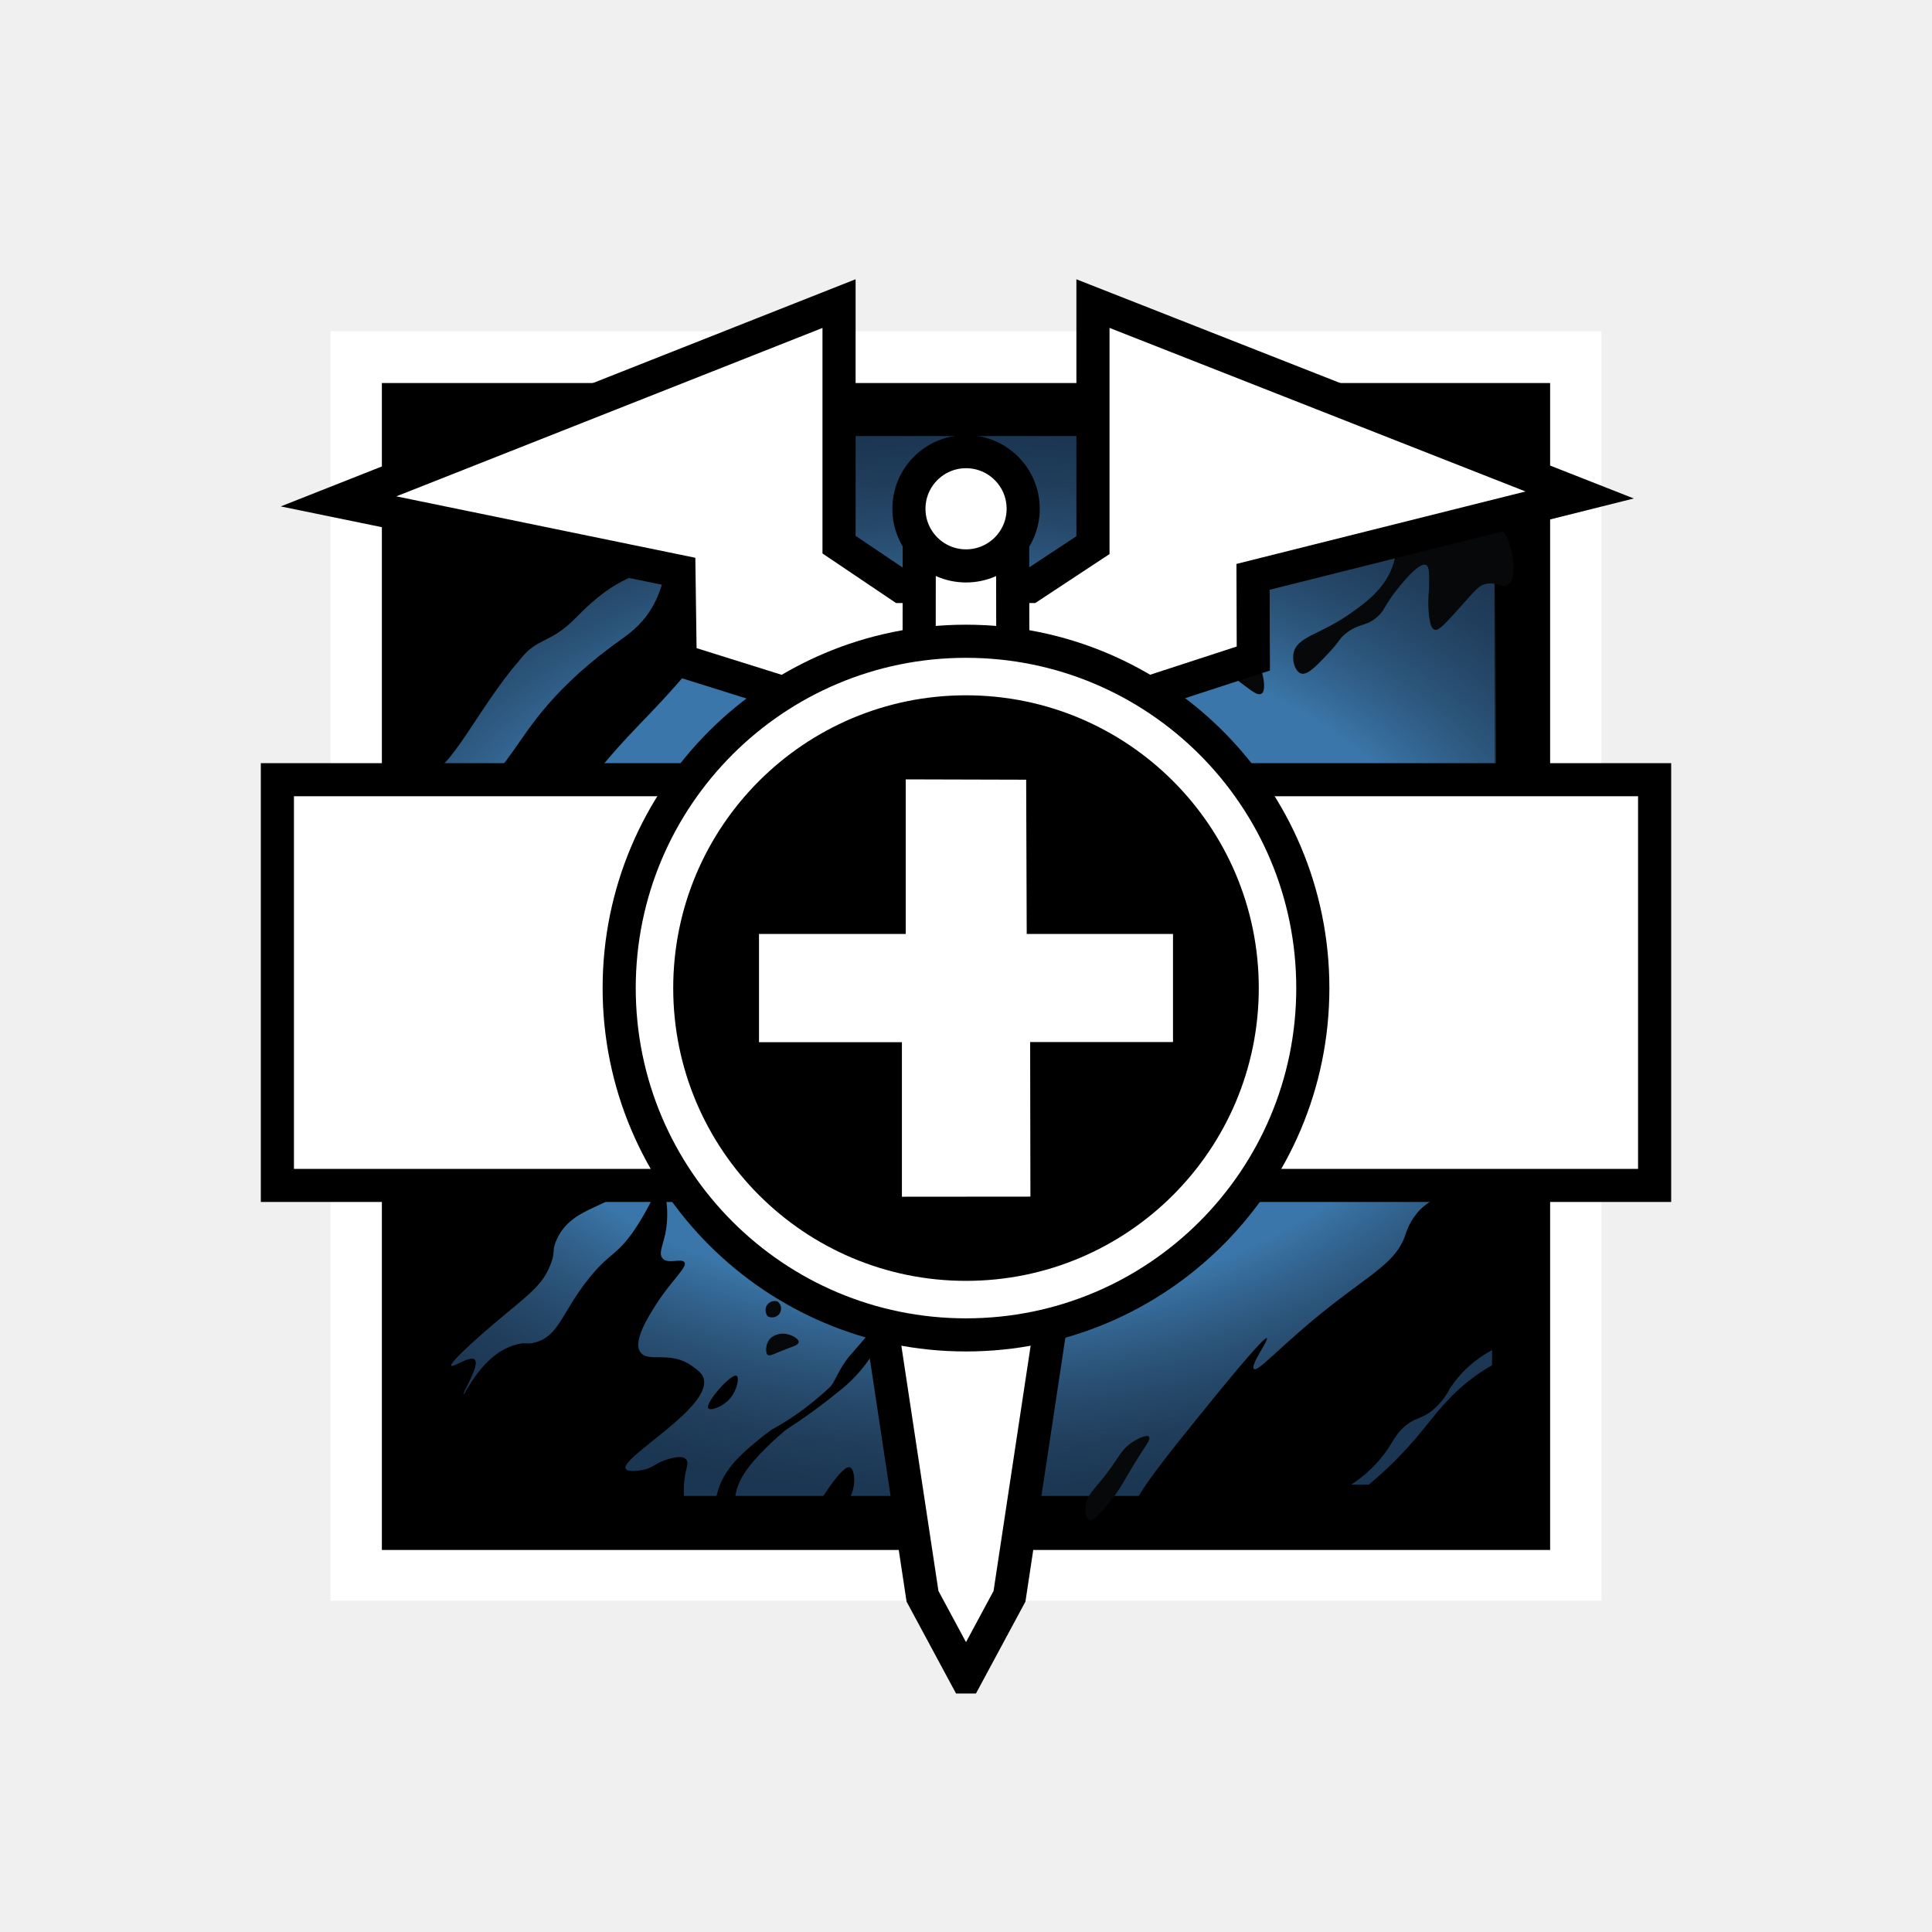
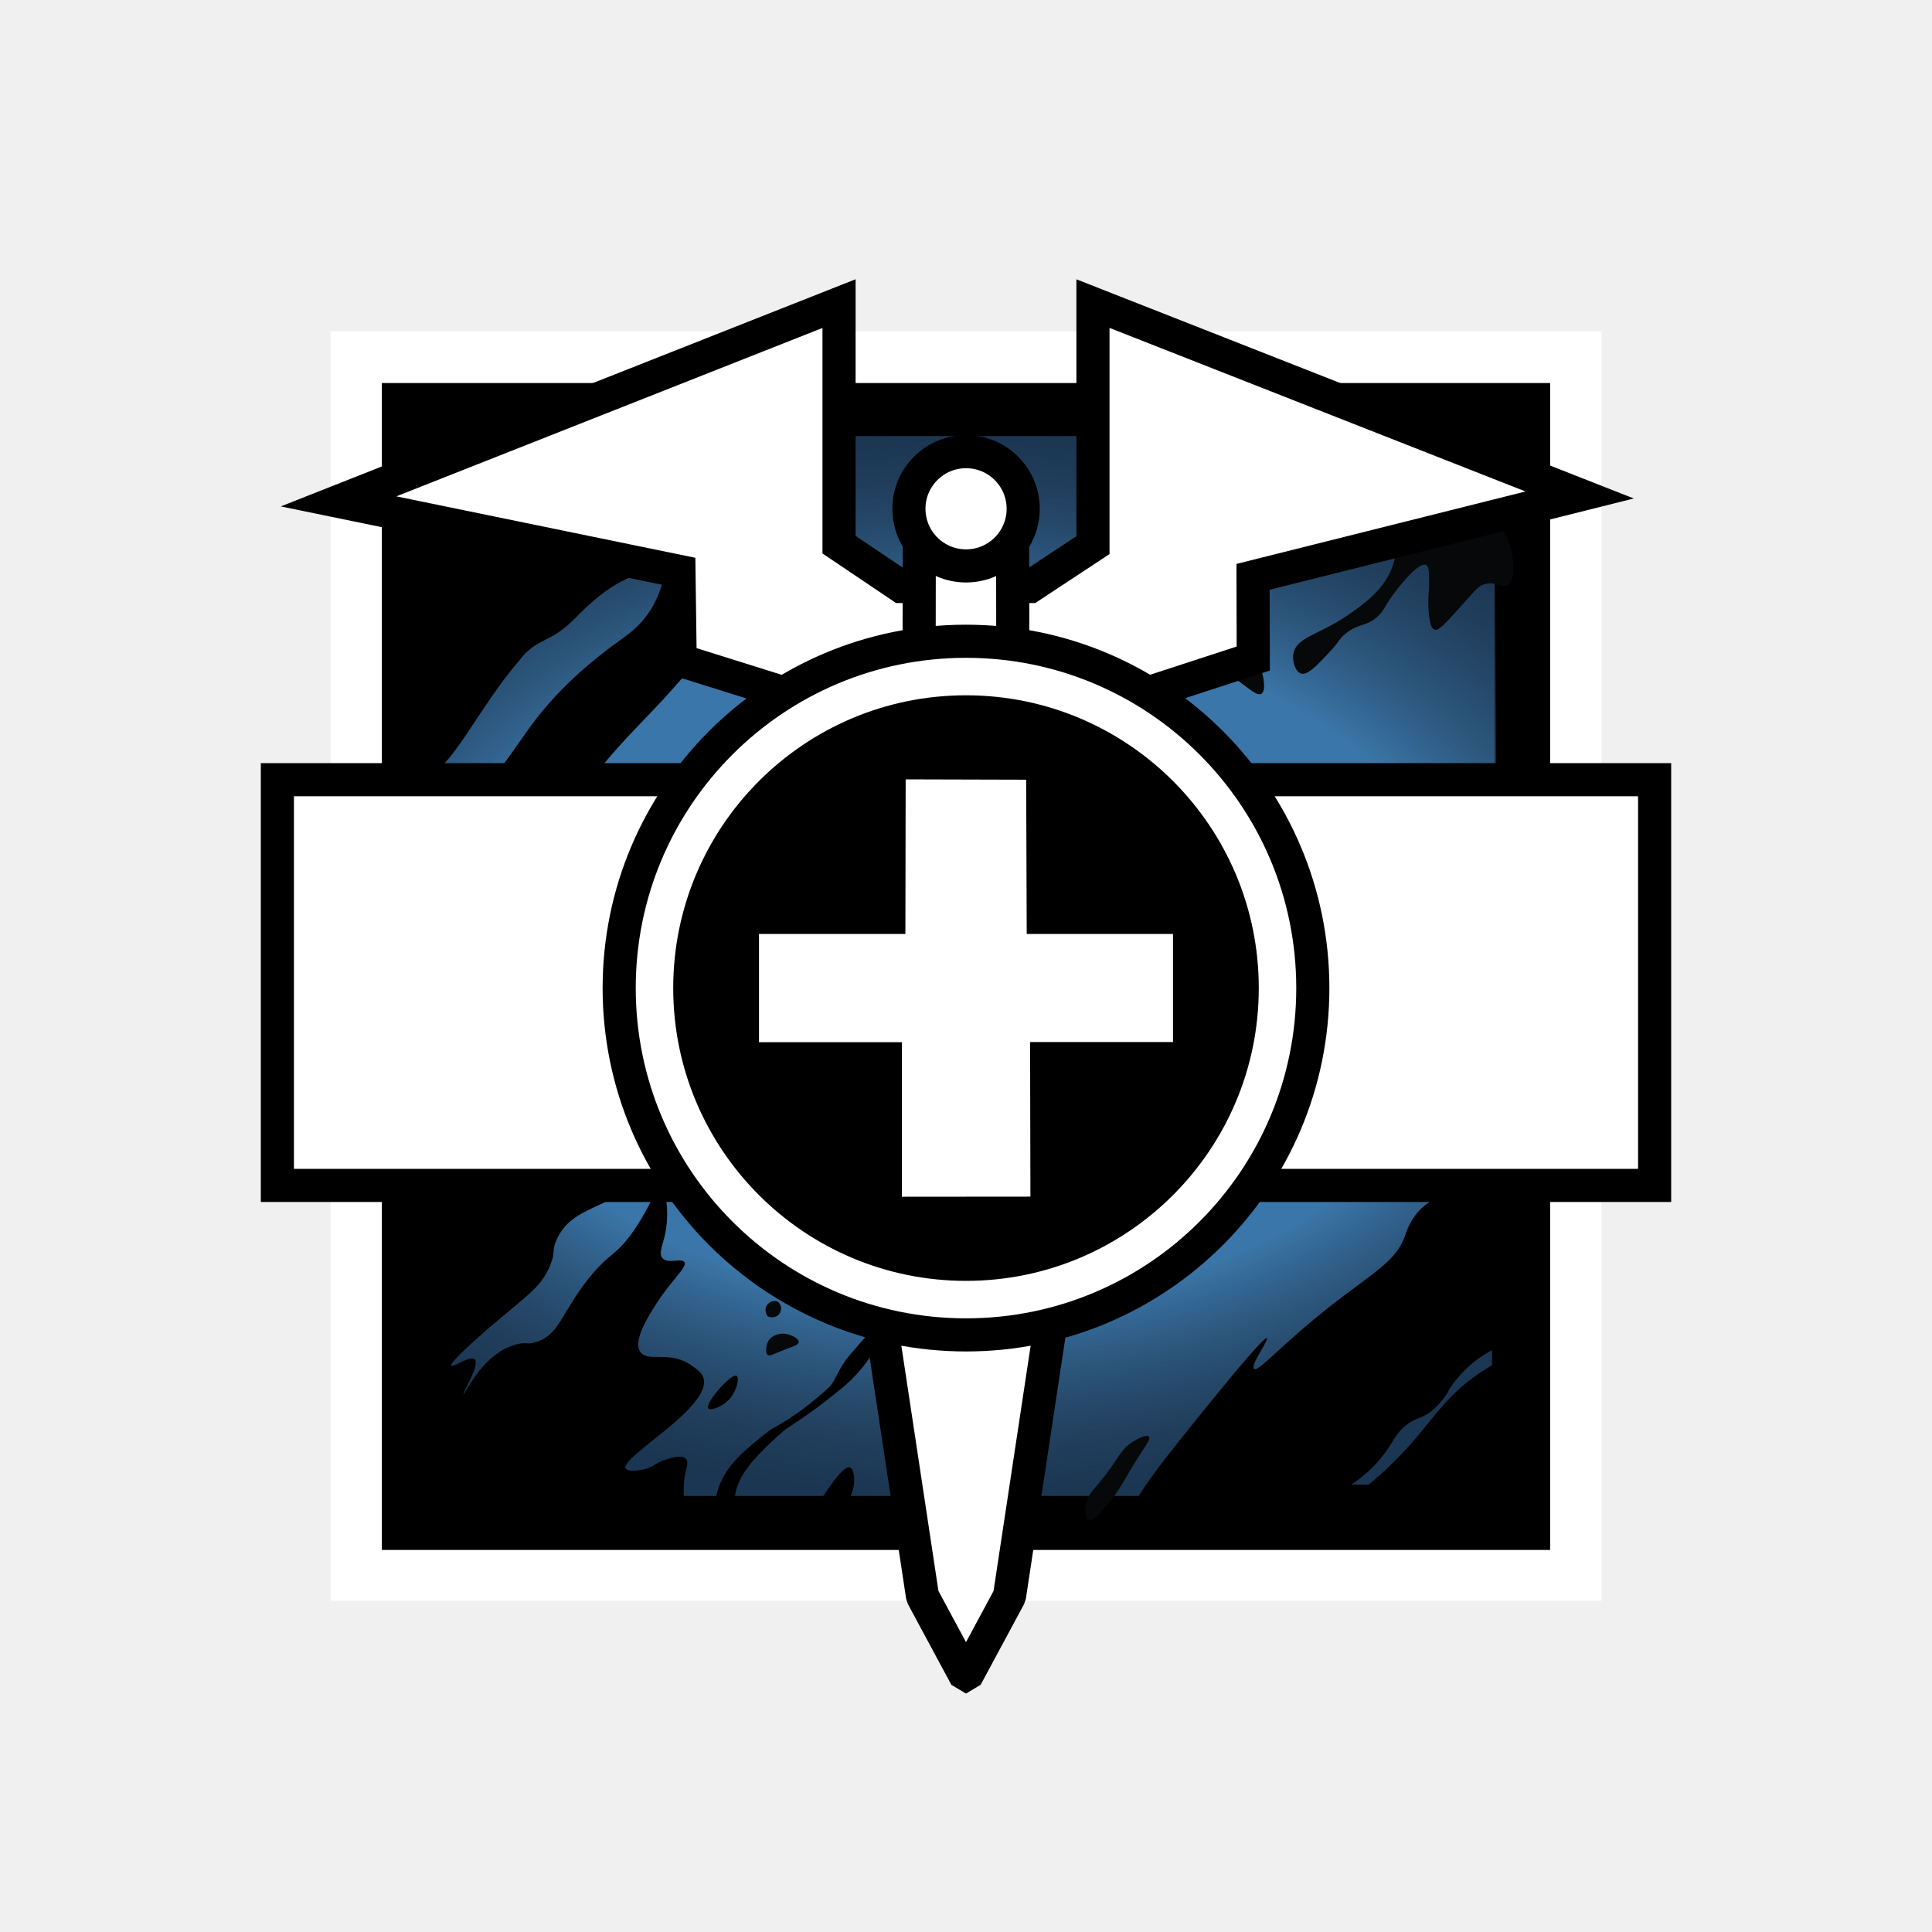
<svg xmlns="http://www.w3.org/2000/svg" viewBox="0 0 350 350">
  <defs>
-     <radialGradient id="a" cx="175" cy="175" r="96" gradientTransform="matrix(0 -1 1.5 0 -87.5 350)" gradientUnits="userSpaceOnUse">
-       <stop offset=".64" stop-color="#4fa0e2" />
+     <radialGradient id="radial-gradient" cx="175" cy="175" r="96" gradientTransform="translate(-87.5 350) rotate(-90) scale(1 1.5)" gradientUnits="userSpaceOnUse">
+       <stop offset="0.64" stop-color="#4fa0e2" />
      <stop offset="1" stop-color="#3a6082" stop-opacity="0" />
    </radialGradient>
  </defs>
-   <g data-name="BG Colors">
-     <path fill="#fff" d="M59.87 60h230.26v230H59.87z" />
-     <path d="M69.18 69.39h211.64v211.4H69.18z" />
-     <path fill="#1b3652" d="M247.63 79H101.87l-23.12 9.3V271h192V89.56L247.63 79z" />
-     <path opacity=".6" fill="url(#a)" d="M79 79h192v192H79z" />
+   <g id="Doc">
+     <g id="Background">
+       <g id="BG_Colors" data-name="BG Colors">
+         <rect x="59.87" y="60" width="230.26" height="230" style="fill:#fff" />
+         <rect x="69.18" y="69.39" width="211.64" height="211.4" />
+         <polygon points="247.63 79 101.87 79 78.75 88.3 78.75 271 270.75 271 270.75 89.56 247.63 79" style="fill:#1b3652" />
+         <rect x="79" y="79" width="192" height="192" style="opacity:0.6;fill:url(#radial-gradient)" />
+       </g>
+       <g id="Splater">
+         <path d="M73.25,77.75c-2.41,1.48,1.63,4.54.5,13.75C70.87,115.09,74,138,74,138s2.78,1.52,3.5,1.75c3.47,1.12,9.2-11.64,16.5-20,3.38-4.5,5.5-2.87,10.44-8,7.93-8.14,11.12-6.85,15.06-10,6.76-5.49,15.69-16.47,13-21.25-3.24-5.78-19.67.83-42.25-.75C83.3,79.26,78,74.87,73.25,77.75Z" />
+         <path d="M70.75,213.5c-.38-1.69-2.75-1.65-2.93-3-.14-1.11.48-2.51,2.68-4.22,4.31-3.34,8.33-.68,18.25-1.25,13.23-.77,17.79-7.81,22.75-4.5,3.62,2.42,5.1,9.07,3,13.13-2.79,5.38-10.94,4.36-13.75,11.12-.8,1.92-.1,1.9-1,4.25-1.5,3.91-4,5.46-10.25,10.75-.55.46-8.22,7-7.75,7.63.29.39,3.42-1.93,4.25-1.13,1,1-2.27,6.09-2,6.25s3.34-7.4,9.63-9c1.75-.45,1.79.08,3.37-.37,4.28-1.23,4.69-5.26,9.5-11.38,4-5.05,5.12-4.13,8.5-9.12,2.9-4.29,3.83-7.6,4.75-7.38s1.55,4.47.75,8.25c-.46,2.15-1.22,3.52-.5,4.38,1,1.17,3.47-.11,4,.75s-2.35,3.27-5,7.37c-1.42,2.2-4.44,6.87-3,8.88s5.34-.39,9.36,2.51c1.06.76,1.78,1.28,2.07,2.17,1.7,5.32-15.21,14.4-14.08,16.44.37.66,2.51.34,3.4.13,1.68-.41,2-1.16,3.88-1.75,1-.33,2.89-.9,3.62-.13s-.28,1.87-.37,4.88c-.06,1.64-.08,2.7.62,3.62a3.55,3.55,0,0,0,4,1.25c1.17-.6.84-2,1.63-4.37,1.35-4.13,4.6-6.77,8.12-9.63.78-.63,1.52-1.14,1.52-1.14a46.3,46.3,0,0,0,6-3.86c2.24-1.71,3.79-3.13,4.53-3.82.9-.84,1.65-3.42,3.6-5.68,4.86-5.66,6.71-7.78,7.62-7.5,1.1.33-.12,1.46-2.5,5.5a26.36,26.36,0,0,1-6.87,8.25c-6.19,5.05-9.25,6.62-10.25,7.5-2.74,2.38-6.43,5.84-7.88,8.88-2.16,4.51.27,7.1-1.25,8.87-3.7,4.32-14.92-5.92-30.5-5.25-12.78.55-18.51,8-24,4.25-2.87-2-3.45-6.09-4.5-14.25-.93-7.28-.9-13.74-.5-28.5.27-10,.49-15.91-1.5-16.5a1.57,1.57,0,0,1-.71-.47C70.38,215.51,71,214.54,70.75,213.5Z" />
+         <path d="M140.89,235.79a1.64,1.64,0,0,0-2.12,1,1.84,1.84,0,0,0,.29,1.66,1.71,1.71,0,0,0,2-.29A1.61,1.61,0,0,0,140.89,235.79Z" style="fill:#060809" />
+         <path d="M67.25,166.5C66.43,160.11,79.12,155.42,93,136c3-4.2,7.25-11.5,20-20.5,5.35-3.78,6.65-8.11,7.75-12.75,1.91-8-1.89-12.4.75-15.5,3.87-4.54,18.13-2.38,21,4.25.75,1.74,1.69,6-14.25,25.75-9.51,11.77-12.42,13.43-18.75,21-19.28,23.05-19.48,40.13-29,40.5C74.57,179,68,172.6,67.25,166.5Z" />
+         <path d="M253,89.33c-2.75,2.71,2.06,8-1.33,14.67-1.76,3.45-4.88,5.62-7.34,7.33-5.35,3.73-9.39,4-10,7-.3,1.54.37,3.34,1.34,3.67,1.16.4,2.78-1.32,5-3.67s1.83-2.54,3.14-3.58c2.44-1.94,3.65-1.16,5.75-3.06,1.2-1.09,1-1.43,2.69-3.81.24-.34,4.58-6.26,6.09-5.54.61.29.59,1.64.54,4.35a22.87,22.87,0,0,0,0,4.9c.21,1.3.37,2.26,1,2.47s1.4-.47,4-3.37c3.4-3.76,3.88-4.59,5.25-4.91,2-.46,3,.82,4,.16,1.58-1,1.14-4.9.31-7.44C270.83,90.28,256.73,85.66,253,89.33Z" style="fill:#060809" />
+         <path d="M220.31,117.5c-.66,2.46,2.84,5,5.82,7.19,1.3,1,1.94,1.23,2.37,1,.82-.46.47-2.66.13-3.88-.92-3.23-3.88-6.91-6.32-6.31A2.92,2.92,0,0,0,220.31,117.5Z" style="fill:#060809" />
+         <path d="M139.5,242.5a3.43,3.43,0,0,1,3.31-.75c.86.22,1.94.84,1.88,1.38s-.84.72-2.38,1.31c-2.38.91-2.81,1.31-3.25,1S138.66,243.44,139.5,242.5Z" style="fill:#060809" />
+         <path d="M196.63,273.13c.12-2.46,1.73-3.19,4.62-7.25,1.67-2.35,2.11-3.49,3.88-4.63,1-.67,2.63-1.42,3-1s-.43,1.42-1.38,2.88c-3.23,5-3.48,6.33-6.37,9.75-2,2.31-2.69,2.67-3.13,2.5C196.55,275.09,196.61,273.46,196.63,273.13Z" style="fill:#060809" />
+         <path d="M133.44,249.25c.52.3.1,2.47-1.06,3.94-1.35,1.69-3.69,2.43-4.07,1.94C127.64,254.25,132.46,248.7,133.44,249.25Z" />
+         <path d="M154,265.83c1.05.44,1.37,5.14-1.58,7.25a5.92,5.92,0,0,1-5,.67C151.66,266.82,153.31,265.55,154,265.83Z" />
+         <path d="M276.29,214.57c-3.35-2.25-7.61-.73-13.29,1.31-3.48,1.24-5.08,2.47-6.19,3.76a12,12,0,0,0-2.26,4.21c-1.67,4.76-5.91,6.74-13.72,12.9-8.65,6.83-12.93,11.89-13.66,11.25s2.74-5.28,2.33-5.58-5.65,6-8.82,9.87C209.54,266,204,272.88,205.17,274.92c.63,1.09,2.55,2.16,8.83,1.21l65.58.95L280,221.5C279.33,216.77,276.92,215,276.29,214.57Zm-6,32.76c-.55.32-1.37.81-2.33,1.46-5.31,3.61-7.9,7.49-10.84,11a69.54,69.54,0,0,1-9.17,9.17h-3.19a23,23,0,0,0,6.61-6.41c1.2-1.78,1.84-3.37,3.88-4.75,1.53-1,2.29-.89,3.85-2a12.63,12.63,0,0,0,3.57-4.3,20.6,20.6,0,0,1,7.62-6.91Z" />
+       </g>
+     </g>
+     <g id="Symbol">
+       <rect x="50.25" y="141.25" width="249.5" height="73.5" style="fill:#fff;stroke:#000;stroke-miterlimit:10;stroke-width:6px" />
+       <path d="M175,125.75h32.25l19.79-6.45L227,104.5l59.17-14.83L198,55V98.76l-11.36,7.49H163.25L152,98.67V55L61.33,90.83,123,103.5q.1,8.07.22,16.13l19.53,6.12Z" style="fill:#fff;stroke:#000;stroke-miterlimit:10;stroke-width:6px" />
+       <polygon points="175.01 303.8 182.88 289.18 191.01 235.43 183.53 150.21 183.44 92.94 175 92.94 174.98 92.94 166.54 92.94 166.47 150.21 158.99 235.43 167.12 289.18 174.99 303.8 175.01 303.8" style="fill:#fff;stroke:#000;stroke-linecap:square;stroke-linejoin:bevel;stroke-width:6px" />
+       <circle cx="175.01" cy="92.17" r="10.35" style="fill:#fff;stroke:#000;stroke-miterlimit:10;stroke-width:6px" />
+       <circle cx="175" cy="179" r="62.83" style="fill:#fff;stroke:#000;stroke-miterlimit:10;stroke-width:6px" />
+       <circle cx="175" cy="179" r="53.04" />
+       <path d="M186.67,216.78l-.06-28H212.5V169.19H186l-.1-27.94-21.83-.06-.05,28H137.5V188.8h25.89v28Z" style="fill:#fff" />
+     </g>
  </g>
-   <path d="M73.25 77.75c-2.41 1.48 1.63 4.54.5 13.75-2.88 23.59.25 46.5.25 46.5s2.78 1.52 3.5 1.75c3.47 1.12 9.2-11.64 16.5-20 3.38-4.5 5.5-2.87 10.44-7.95 7.93-8.14 11.12-6.85 15.06-10.05 6.76-5.49 15.69-16.47 13-21.25-3.24-5.78-19.67.83-42.25-.75-6.95-.49-12.25-4.88-17-2zm-2.5 135.75c-.38-1.69-2.75-1.65-2.93-3-.14-1.11.48-2.51 2.68-4.22 4.31-3.34 8.33-.68 18.25-1.25 13.23-.77 17.79-7.81 22.75-4.5 3.62 2.42 5.1 9.07 3 13.13-2.79 5.38-10.94 4.37-13.75 11.13-.8 1.92-.1 1.9-1 4.25-1.5 3.91-4 5.46-10.25 10.75-.55.46-8.22 7-7.75 7.63.29.4 3.42-1.92 4.25-1.12 1 1-2.27 6.09-2 6.25s3.34-7.4 9.63-9c1.76-.45 1.79.08 3.38-.37 4.28-1.23 4.69-5.26 9.5-11.37 4-5.05 5.12-4.13 8.5-9.12 2.9-4.28 3.83-7.6 4.75-7.37s1.55 4.47.75 8.25c-.46 2.15-1.22 3.52-.5 4.38 1 1.17 3.47-.1 4 .75s-2.35 3.27-5 7.38c-1.42 2.2-4.44 6.87-3 8.88s5.34-.38 9.36 2.51c1.06.76 1.78 1.28 2.07 2.18 1.7 5.32-15.21 14.4-14.08 16.44.37.66 2.52.34 3.4.13 1.68-.4 1.95-1.15 3.88-1.75 1-.32 2.9-.9 3.63-.12s-.28 1.87-.37 4.88c-.05 1.64-.07 2.7.63 3.63a3.56 3.56 0 0 0 4 1.25c1.17-.6.84-2 1.63-4.37 1.36-4.12 4.61-6.77 8.13-9.62.78-.63 1.52-1.14 1.52-1.14a46.83 46.83 0 0 0 6-3.86c2.24-1.71 3.79-3.13 4.53-3.82.9-.84 1.65-3.42 3.6-5.68 4.87-5.66 6.71-7.78 7.63-7.5 1.1.33-.12 1.46-2.5 5.5a26.26 26.26 0 0 1-6.87 8.25c-6.19 5.05-9.24 6.62-10.25 7.5-2.74 2.38-6.42 5.84-7.87 8.88-2.16 4.52.27 7.11-1.25 8.88-3.7 4.32-14.92-5.92-30.5-5.25-12.78.55-18.51 8-24 4.25-2.87-2-3.45-6.09-4.5-14.25-.93-7.28-.9-13.74-.5-28.5.27-10 .49-15.91-1.5-16.5a1.58 1.58 0 0 1-.71-.47c-.74-.9-.12-1.87-.37-2.91z" />
-   <path d="M140.89 235.79a1.65 1.65 0 0 0-2.12 1 1.88 1.88 0 0 0 .29 1.67 1.71 1.71 0 0 0 2-.29 1.62 1.62 0 0 0-.17-2.38z" fill="#060809" />
-   <path d="M67.25 166.5c-.82-6.39 11.87-11.08 25.75-30.5 3-4.2 7.25-11.5 20-20.5 5.35-3.78 6.65-8.11 7.75-12.75 1.91-8-1.89-12.4.75-15.5 3.87-4.54 18.13-2.38 21 4.25.75 1.74 1.69 6-14.25 25.75-9.51 11.77-12.42 13.43-18.75 21-19.28 23.05-19.48 40.13-29 40.5-5.93.25-12.5-6.15-13.25-12.25z" />
-   <path d="M253 89.33c-2.75 2.7 2.06 8-1.33 14.67-1.76 3.45-4.88 5.62-7.33 7.33-5.35 3.72-9.4 4-10 7-.31 1.54.36 3.34 1.33 3.67 1.17.4 2.79-1.32 5-3.67s1.84-2.54 3.15-3.58c2.44-1.94 3.65-1.16 5.75-3.06 1.2-1.09 1-1.43 2.69-3.81.24-.33 4.58-6.25 6.09-5.53.61.29.58 1.64.53 4.34a23.15 23.15 0 0 0 0 4.91c.22 1.3.37 2.26 1 2.47s1.41-.47 4-3.37c3.4-3.76 3.89-4.59 5.25-4.91 2-.46 3 .82 4 .16 1.58-1 1.14-4.9.31-7.44-2.61-8.23-16.71-12.85-20.44-9.18zm-32.69 28.17c-.66 2.46 2.84 5 5.81 7.19 1.3 1 1.95 1.23 2.38 1 .82-.45.47-2.66.13-3.87-.91-3.23-3.88-6.91-6.31-6.31a2.92 2.92 0 0 0-2.01 1.99zm-80.81 125a3.43 3.43 0 0 1 3.31-.75c.86.22 1.94.84 1.88 1.38s-.84.72-2.37 1.31c-2.38.91-2.81 1.31-3.25 1s-.41-2 .43-2.94zm57.13 30.63c.13-2.46 1.73-3.18 4.63-7.25 1.67-2.34 2.11-3.48 3.88-4.62 1-.67 2.64-1.42 3-1s-.43 1.42-1.37 2.88c-3.23 5-3.48 6.34-6.37 9.75-2 2.31-2.69 2.68-3.12 2.5-.73-.3-.67-1.93-.65-2.26z" fill="#060809" />
-   <path d="M133.44 249.25c.53.3.1 2.47-1.06 3.94-1.35 1.69-3.68 2.43-4.06 1.94-.68-.88 4.14-6.43 5.12-5.88zM154 265.83c1.05.44 1.37 5.14-1.58 7.25a5.93 5.93 0 0 1-5 .67c4.24-6.93 5.89-8.2 6.58-7.92zm122.29-51.26c-3.35-2.26-7.61-.73-13.29 1.3-3.48 1.25-5.08 2.48-6.19 3.77a11.89 11.89 0 0 0-2.26 4.21c-1.67 4.76-5.91 6.74-13.72 12.9-8.65 6.83-12.93 11.89-13.67 11.25s2.74-5.28 2.33-5.58-5.65 6-8.82 9.87c-11.14 13.7-16.69 20.6-15.51 22.63.63 1.09 2.55 2.17 8.83 1.21l65.58 1 .43-55.63c-.67-4.73-3.08-6.5-3.71-6.93zm-6 32.76c-.55.31-1.37.8-2.33 1.46-5.3 3.61-7.89 7.49-10.83 11a70.19 70.19 0 0 1-9.17 9.17h-3.2a23 23 0 0 0 6.62-6.41c1.19-1.79 1.84-3.37 3.88-4.75 1.53-1 2.29-.9 3.85-2a12.56 12.56 0 0 0 3.57-4.3 20.72 20.72 0 0 1 7.63-6.92z" />
-   <path fill="#fff" stroke="#000" stroke-miterlimit="10" stroke-width="6" d="M50.25 141.25h249.5v73.5H50.25zM175 125.75h32.25l19.8-6.45-.05-14.8 59.17-14.83L198 55v43.76l-11.36 7.49h-23.39L152 98.67V55L61.33 90.83 123 103.5l.22 16.13 19.53 6.12z" />
-   <path fill="#fff" stroke="#000" stroke-miterlimit="10" stroke-width="6" d="M175.01 303.8l7.87-14.62 8.13-53.75-7.48-85.22-.09-57.27h-16.9l-.07 57.27-7.48 85.22 8.13 53.75 7.87 14.62h.02z" />
-   <circle cx="175.01" cy="92.17" r="10.35" fill="#fff" stroke="#000" stroke-miterlimit="10" stroke-width="6" />
-   <circle cx="175" cy="179" r="62.83" fill="#fff" stroke="#000" stroke-miterlimit="10" stroke-width="6" />
-   <circle cx="175" cy="179" r="53.04" />
-   <path d="M186.67 216.78l-.05-28h25.88v-19.59H186l-.1-27.94-21.82-.06v28H137.5v19.61h25.89v28z" fill="#fff" />
</svg>
